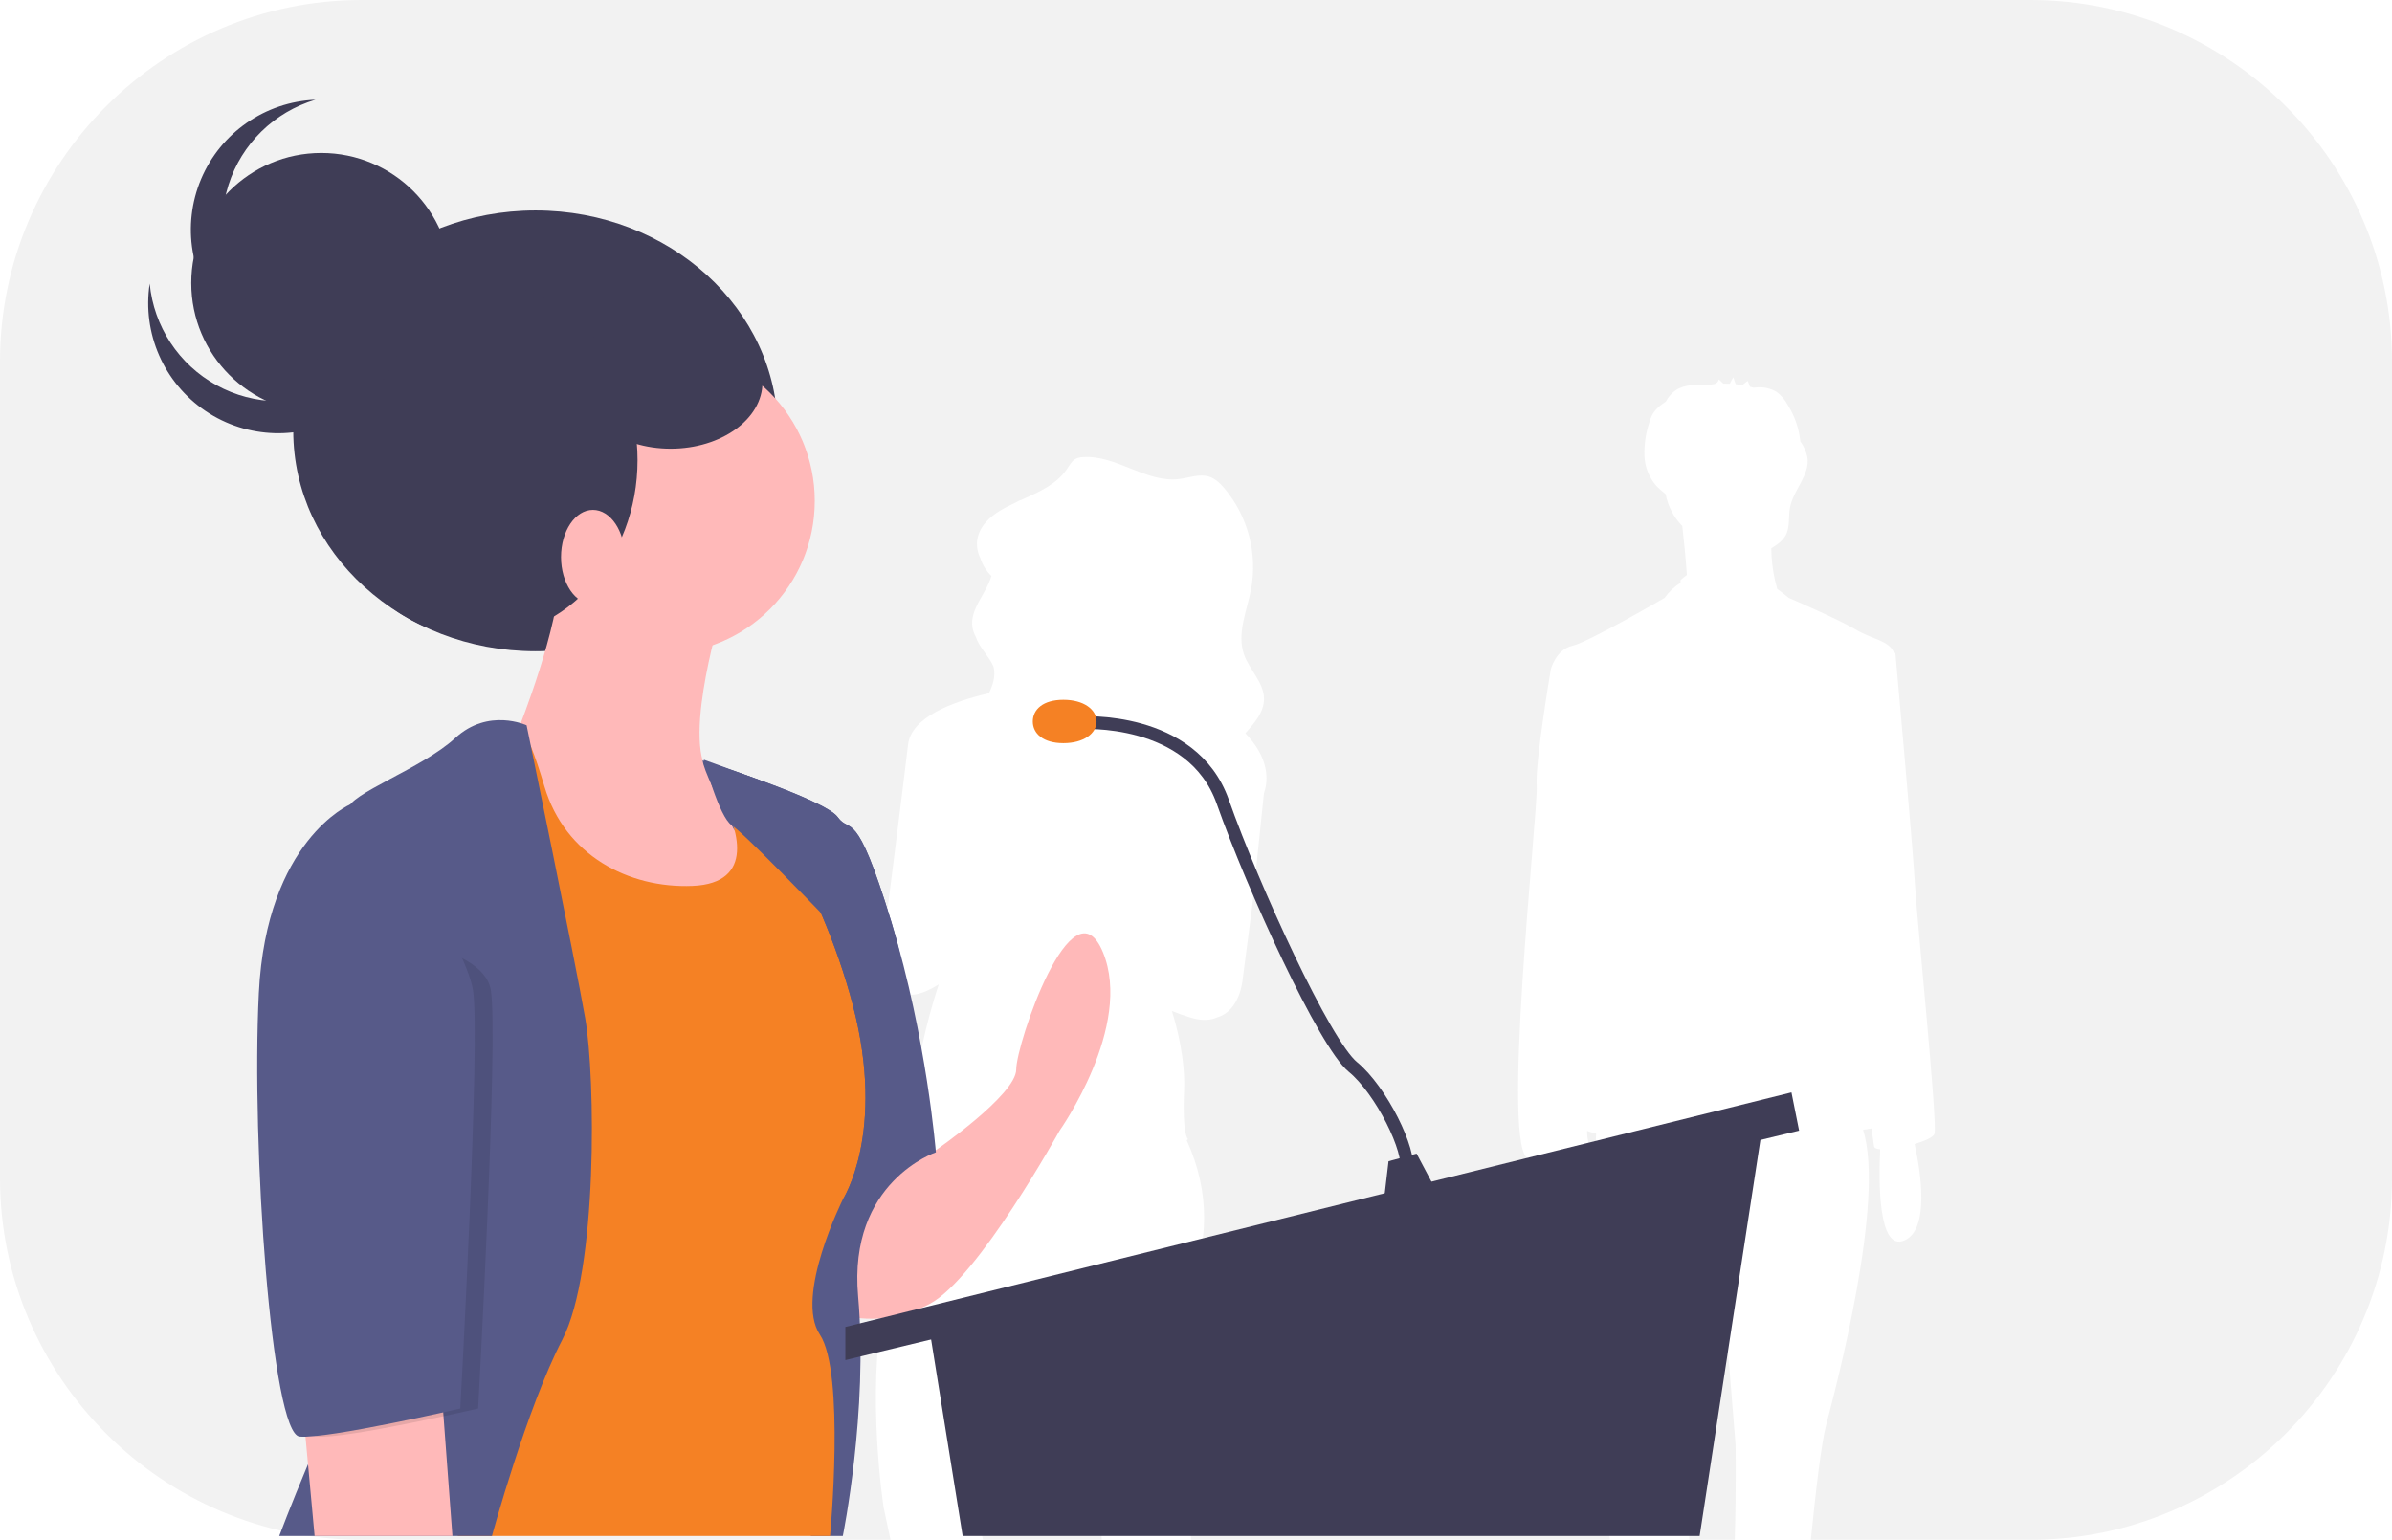
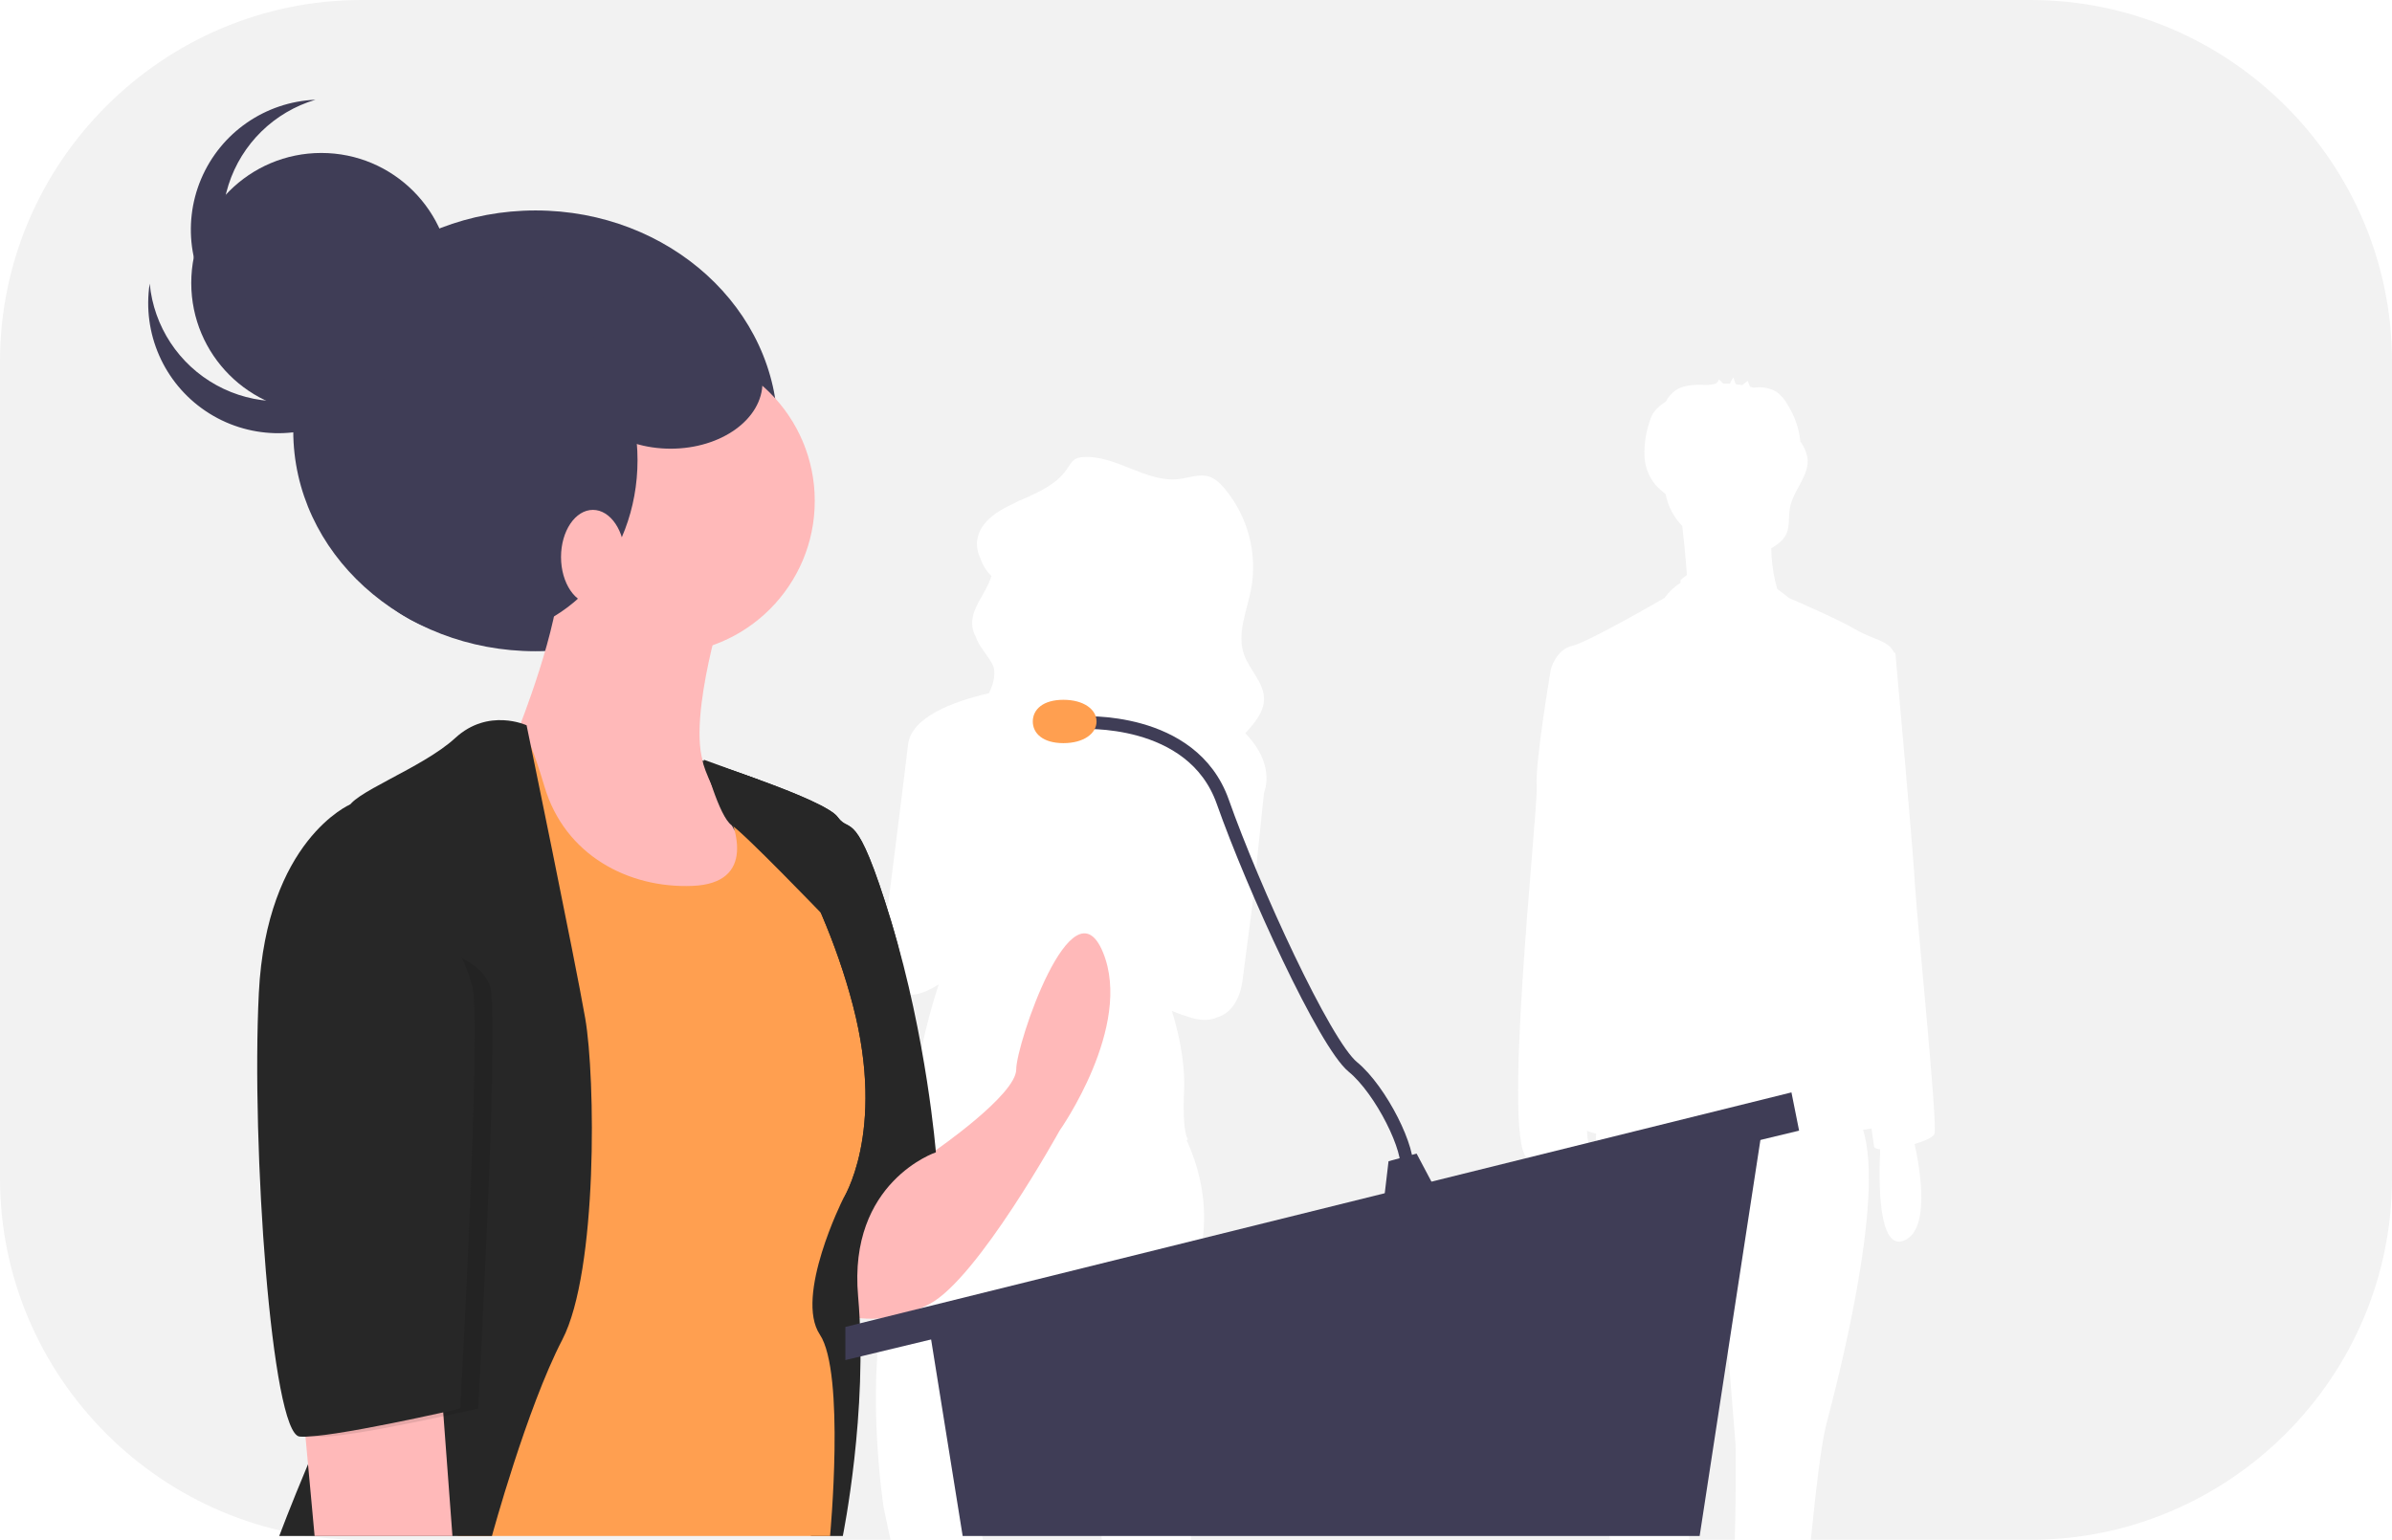
<svg xmlns="http://www.w3.org/2000/svg" id="b0f35fe8-0104-458a-8f81-ef42473ec9c0" data-name="Layer 1" width="938" height="604" viewBox="0 0 938 604">
  <path d="M811.584,714.656l-4.874-60.576-13.925,64.057s.184,16.161.645,33.863h17.84C811.872,731.764,811.584,714.656,811.584,714.656Z" transform="translate(-131 -148)" fill="#f2f2f2" />
  <path d="M560.99,736.199A123.334,123.334,0,0,1,558.092,718.978l-1.949-20.955c-.82-5.739-1.662-10.795-2.509-15.259-6.208-31.823-12.616-32.973-12.616-32.973-.275.211-.543.444-.818.685a20.629,20.629,0,0,0-2.098,2.214C527.895,665.663,520.971,699.309,517.333,721.629c-2.009,12.329-3.01,21.201-3.01,21.201s.91,3.779,2.15,9.17h46.575A82.799,82.799,0,0,0,560.99,736.199Z" transform="translate(-131 -148)" fill="#f2f2f2" />
  <path d="M927.22,148H272.78C194.801,148,131,211.801,131,289.78V610.22C131,688.199,194.801,752,272.78,752H480.202l-2.677-12.601s-6.885-44.427,0-79.065a260.03,260.03,0,0,0,4.567-32.929,198.378,198.378,0,0,1,6.097-36.972c.182-.699.386-1.391.576-2.088-1.679-.457-2.45-.822-2.061-1.052,1.076-.635,1.667-2.581,1.962-5.05a241.718,241.718,0,0,1,10.437-48.095c-6.957,4.367-11.576,4.831-14.599,3.139-10.625-2.902-6.214-26.8-6.214-26.8s6.603-51.69,8.797-70.406c1.261-10.758,17.419-16.854,31.723-20.164,1.507-3.233,2.593-6.49,1.904-9.908-.046-.23-.113-.453-.174-.677-1.819-4.04-5.516-7.363-6.903-11.546a12.182,12.182,0,0,1-1.283-3.603c-1.229-7.172,5.478-13.368,7.411-20.265a16.695,16.695,0,0,1-4.288-6.876c-2.947-6.043-1.51-13.297,7.952-18.898,1.889-1.118,3.891-2.105,5.924-3.052a9.214,9.214,0,0,1,2.405-1.103c6.77-3.062,13.575-6.026,17.627-11.988,1.043-1.536,1.959-3.317,3.647-4.124a7.035,7.035,0,0,1,2.511-.562c13.045-1.001,24.858,10.185,37.841,8.582,3.933-.486,7.948-2.139,11.723-.949,2.481.782,4.417,2.688,6.084,4.658a48.005,48.005,0,0,1,10.41,39.529c-1.646,8.553-5.649,17.368-2.765,25.597,2.12,6.046,7.794,10.954,7.835,17.35.033,5.263-3.703,9.463-7.312,13.558q.704.72,1.372,1.479c8.821,10.05,7.154,18.628,5.91,22.062l0.0.002L622.105,502.956,618.28,532.323s-.946,12.052-9.854,14.695c-2.595,1.2-5.995,1.517-10.464.157-2.9-.883-5.343-1.764-7.417-2.622,1.96,6.26,5.334,19.04,4.786,31.444-.765,17.319,1.53,18.825,1.53,18.825a3.101,3.101,0,0,1-.487.481c9.087,20.076,9.17,40.674-.278,61.265-10.71,23.343.765,77.559.765,77.559s.817,8.457,1.184,17.872h164.288c-2.613-24.923-5.752-49.873-7.147-52.662-2.299-4.598.62-80.345,1.71-106.656-.484-.123-.957-.247-1.403-.375-.776-.223-1.475-.455-2.12-.693a15.453,15.453,0,0,0,.421,3.979c.967,2.256-1.352,3.915-5.293,5.046,2.292,11.186,5.123,32.001-4.455,36.034-9.853,4.149-10.05-21.052-9.509-34.187-1.243.046-2.489.07-3.72.07-11.837,0,3.481-137.166,2.785-146.217-.696-9.052,5.57-45.954,5.57-45.954s2.089-7.659,8.355-9.052,36.206-18.799,36.206-18.799A22.362,22.362,0,0,1,790,376.602v-1.03a22.965,22.965,0,0,1,2.485-2.011c-.365-6.084-1.188-13.932-1.788-19.235a24.302,24.302,0,0,1-6.533-12.5,38.369,38.369,0,0,1-3.646-3.239,18.996,18.996,0,0,1-4.67-11.856,37.464,37.464,0,0,1,1.857-12.8,15.324,15.324,0,0,1,1.613-3.909,14.145,14.145,0,0,1,3.645-3.614c.423-.314.859-.607,1.294-.903a12.194,12.194,0,0,1,3.94-4.472c3.554-2.333,8.127-2.143,12.377-2.037.063.002.128.001.192.002q1.182-.19,2.373-.315a2.434,2.434,0,0,0,1.904-1.865q.863.829,1.726,1.658,1.295-.019,2.588.044A18.489,18.489,0,0,1,810.699,296q.473,1.349.946,2.698c.866.092,1.729.208,2.588.357q1.015-.807,2.03-1.613c.15-.119.689,1.643.961,2.248.466.12.93.247,1.391.389.719-.033,1.518-.168,1.963-.16a13.129,13.129,0,0,1,6.997,1.745,15.027,15.027,0,0,1,4.447,5.133,33.252,33.252,0,0,1,4.964,14.322,16.6,16.6,0,0,1,2.754,6.155c1.149,6.989-5.493,12.83-6.809,19.79-.702,3.713.099,7.825-1.792,11.097a11.588,11.588,0,0,1-3.19,3.344,24.067,24.067,0,0,1-2.357,1.552,60.516,60.516,0,0,0,1.441,12.515l.896,3.435c1.393,1.004,2.895,2.165,4.545,3.528,0,0,19.496,8.355,26.458,12.533,6.121,3.673,12.776,4.121,14.769,8.905l.549.146s6.963,77.286,7.659,90.515,9.052,94.693,7.659,98.174c-.515,1.288-3.799,2.767-7.764,3.943,2.314,10.574,6.049,33.572-4.073,37.834-10.261,4.321-10.05-23.193-9.438-35.756-1.369-.124-2.265-.482-2.398-1.146-.113-.566-.476-3.122-1.001-7.02-.867.135-1.767.274-2.724.42-.192.029-.395.059-.59.088,8.828,27.768-10.723,101.412-14.484,115.827-1.965,7.533-4.084,26.157-5.995,45.003h86.121C1005.199,752,1069,688.199,1069,610.22V289.78C1069,211.801,1005.199,148,927.22,148Z" transform="translate(-131 -148)" fill="#f2f2f2" />
  <ellipse cx="210" cy="169" rx="95" ry="86.45" fill="#3f3d56" />
  <path d="M497.5,599.5h0s32-22,32-32,22-75,34-46-17,70-17,70-32,58-51,68-35,4-35,4v-27l18.282-27.057A22.591,22.591,0,0,1,497.5,599.5Z" transform="translate(-131 -148)" fill="#ffb9b9" />
-   <path d="M406.544,446.336S454.5,461.5,459.5,468.5s7-5,21,41S498,600,498,600s-34.5,11.5-30.5,56.5-6,94-6,94H449.016L421.5,665.5l33-129S407.587,457.173,406.544,446.336Z" transform="translate(-131 -148)" fill="#575a89" />
+   <path d="M406.544,446.336S454.5,461.5,459.5,468.5s7-5,21,41S498,600,498,600s-34.5,11.5-30.5,56.5-6,94-6,94H449.016L421.5,665.5l33-129S407.587,457.173,406.544,446.336Z" transform="translate(-131 -148)" fill="#272727" />
  <circle cx="259.5" cy="196.5" r="60" fill="#ffb9b9" />
  <path d="M413.5,389.5s-17,56-2,64,32,44,32,44l-26,29h-60l-27-30-11-51,15-12s16-40,16-61S413.5,389.5,413.5,389.5Z" transform="translate(-131 -148)" fill="#ffb9b9" />
-   <path d="M418.5,451.5s-12-3-5,9,14,34-11,35-50-12-58-39-11-25-14-24-35,34-35,34l11,62,4,222h146s6-64-4-79,9-53,9-53,17-26,4-76S423.5,451.5,418.5,451.5Z" transform="translate(-131 -148)" fill="#f58124" />
-   <path d="M337.5,432.5s-15-7-28,5-42,22-42,28,25,177,8,207-35,78-35,78h83.413S337.5,700.5,351.5,673.5s13-103,9-126S337.5,432.5,337.5,432.5Z" transform="translate(-131 -148)" fill="#575a89" />
+   <path d="M418.5,451.5s-12-3-5,9,14,34-11,35-50-12-58-39-11-25-14-24-35,34-35,34l11,62,4,222h146s6-64-4-79,9-53,9-53,17-26,4-76S423.5,451.5,418.5,451.5Z" transform="translate(-131 -148)" fill="#ff9f50" />
+   <path d="M337.5,432.5s-15-7-28,5-42,22-42,28,25,177,8,207-35,78-35,78h83.413S337.5,700.5,351.5,673.5s13-103,9-126S337.5,432.5,337.5,432.5Z" transform="translate(-131 -148)" fill="#272727" />
  <polygon points="118.5 549.5 123.37 602.5 177.417 602.5 172.5 536.5 118.5 549.5" fill="#ffb9b9" />
  <polygon points="364.5 521.5 377.5 602.5 666.5 602.5 691.5 439.5 364.5 521.5" fill="#3f3d56" />
  <polygon points="702.5 428.5 705.5 443.5 331.5 533.5 331.5 520.5 702.5 428.5" fill="#3f3d56" />
  <polygon points="544.5 455.5 542.5 472.5 564.5 469.5 555.5 452.5 544.5 455.5" fill="#3f3d56" />
  <path d="M554.5,431.5s44-3,56,31,40,95,51,104,23,33,21,41" transform="translate(-131 -148)" fill="none" stroke="#3f3d56" stroke-miterlimit="10" stroke-width="5" />
-   <path d="M561,431c0,4.694-4.992,8.5-13,8.5s-12-3.806-12-8.5,3.992-8.5,12-8.5S561,426.306,561,431Z" transform="translate(-131 -148)" fill="#f58124" />
-   <path d="M487,587s7.5-31.5-6.5-77.5-16-34-21-41-52.956-22.164-52.956-22.164c.343,3.561,5.639,14.517,12.595,27.623A53.193,53.193,0,0,0,413.5,460.5c-7-12,5-9,5-9,5,0,34,41,47,91s-4,76-4,76Z" transform="translate(-131 -148)" fill="#575a89" />
-   <path d="M407,446s5.92,22.458,10.96,25.729,34.93,34.325,34.93,34.325L449,481l-16-24-4.256-3.088Z" transform="translate(-131 -148)" fill="#575a89" />
+   <path d="M561,431c0,4.694-4.992,8.5-13,8.5s-12-3.806-12-8.5,3.992-8.5,12-8.5S561,426.306,561,431Z" transform="translate(-131 -148)" fill="#ff9f50" />
+   <path d="M487,587s7.5-31.5-6.5-77.5-16-34-21-41-52.956-22.164-52.956-22.164c.343,3.561,5.639,14.517,12.595,27.623A53.193,53.193,0,0,0,413.5,460.5c-7-12,5-9,5-9,5,0,34,41,47,91s-4,76-4,76Z" transform="translate(-131 -148)" fill="#272727" />
+   <path d="M407,446s5.92,22.458,10.96,25.729,34.93,34.325,34.93,34.325L449,481l-16-24-4.256-3.088Z" transform="translate(-131 -148)" fill="#272727" />
  <path d="M274,515l1.394-51.5S242.5,477.5,239.5,537.5s5,173,16,174,63-11,63-11,8-145,5-164S274,515,274,515Z" transform="translate(-131 -148)" opacity="0.1" />
-   <path d="M276.5,463.5h-8.106S235.5,477.5,232.5,537.5s5,173,16,174,63-11,63-11,8-145,5-164S276.5,463.5,276.5,463.5Z" transform="translate(-131 -148)" fill="#575a89" />
+   <path d="M276.5,463.5h-8.106S235.5,477.5,232.5,537.5s5,173,16,174,63-11,63-11,8-145,5-164S276.5,463.5,276.5,463.5Z" transform="translate(-131 -148)" fill="#272727" />
  <ellipse cx="188" cy="180.5" rx="62" ry="69.5" fill="#3f3d56" />
  <ellipse cx="232.5" cy="218.5" rx="12.5" ry="18.5" fill="#ffb9b9" />
  <circle cx="126" cy="111" r="51" fill="#3f3d56" />
  <path d="M263.592,299.857a50.996,50.996,0,0,1-73.892-40.613,50.995,50.995,0,1,0,101.176,2.839A50.921,50.921,0,0,1,263.592,299.857Z" transform="translate(-131 -148)" fill="#3f3d56" />
  <path d="M229.021,267.43a50.996,50.996,0,0,1,25.682-80.311,50.994,50.994,0,1,0,16.625,99.841A50.921,50.921,0,0,1,229.021,267.43Z" transform="translate(-131 -148)" fill="#3f3d56" />
  <ellipse cx="263" cy="150" rx="36" ry="26" fill="#3f3d56" />
</svg>
